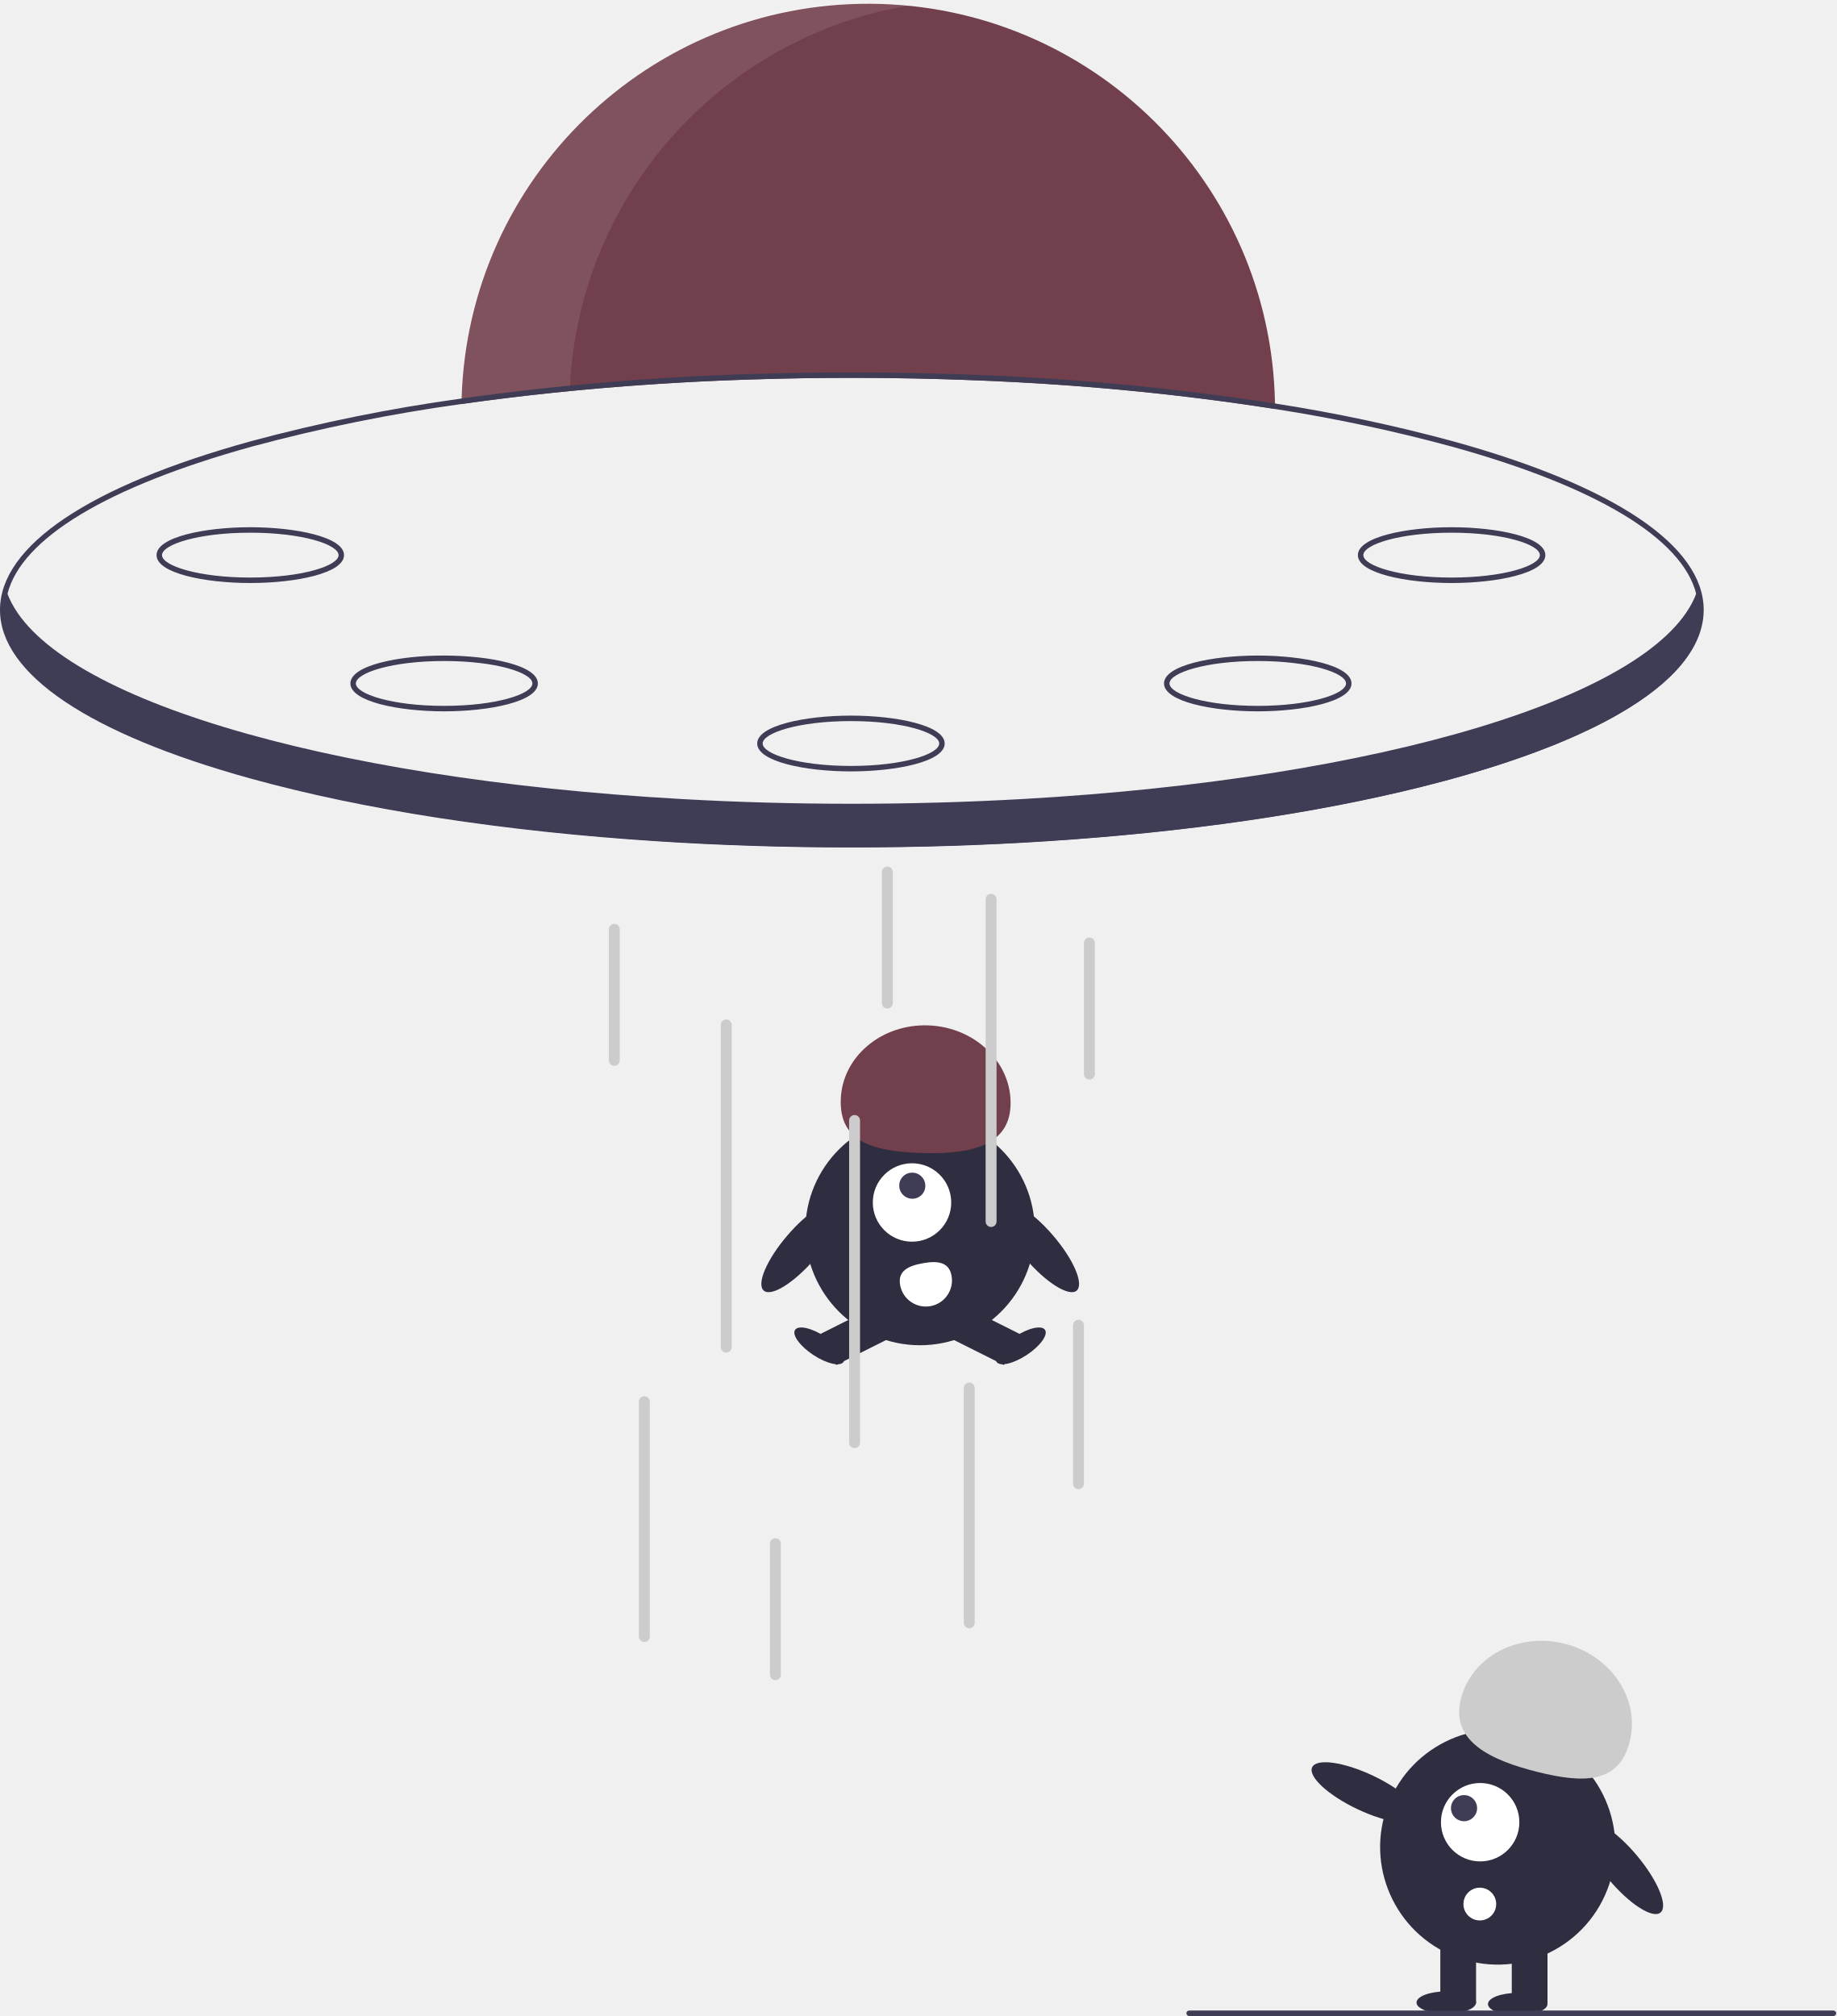
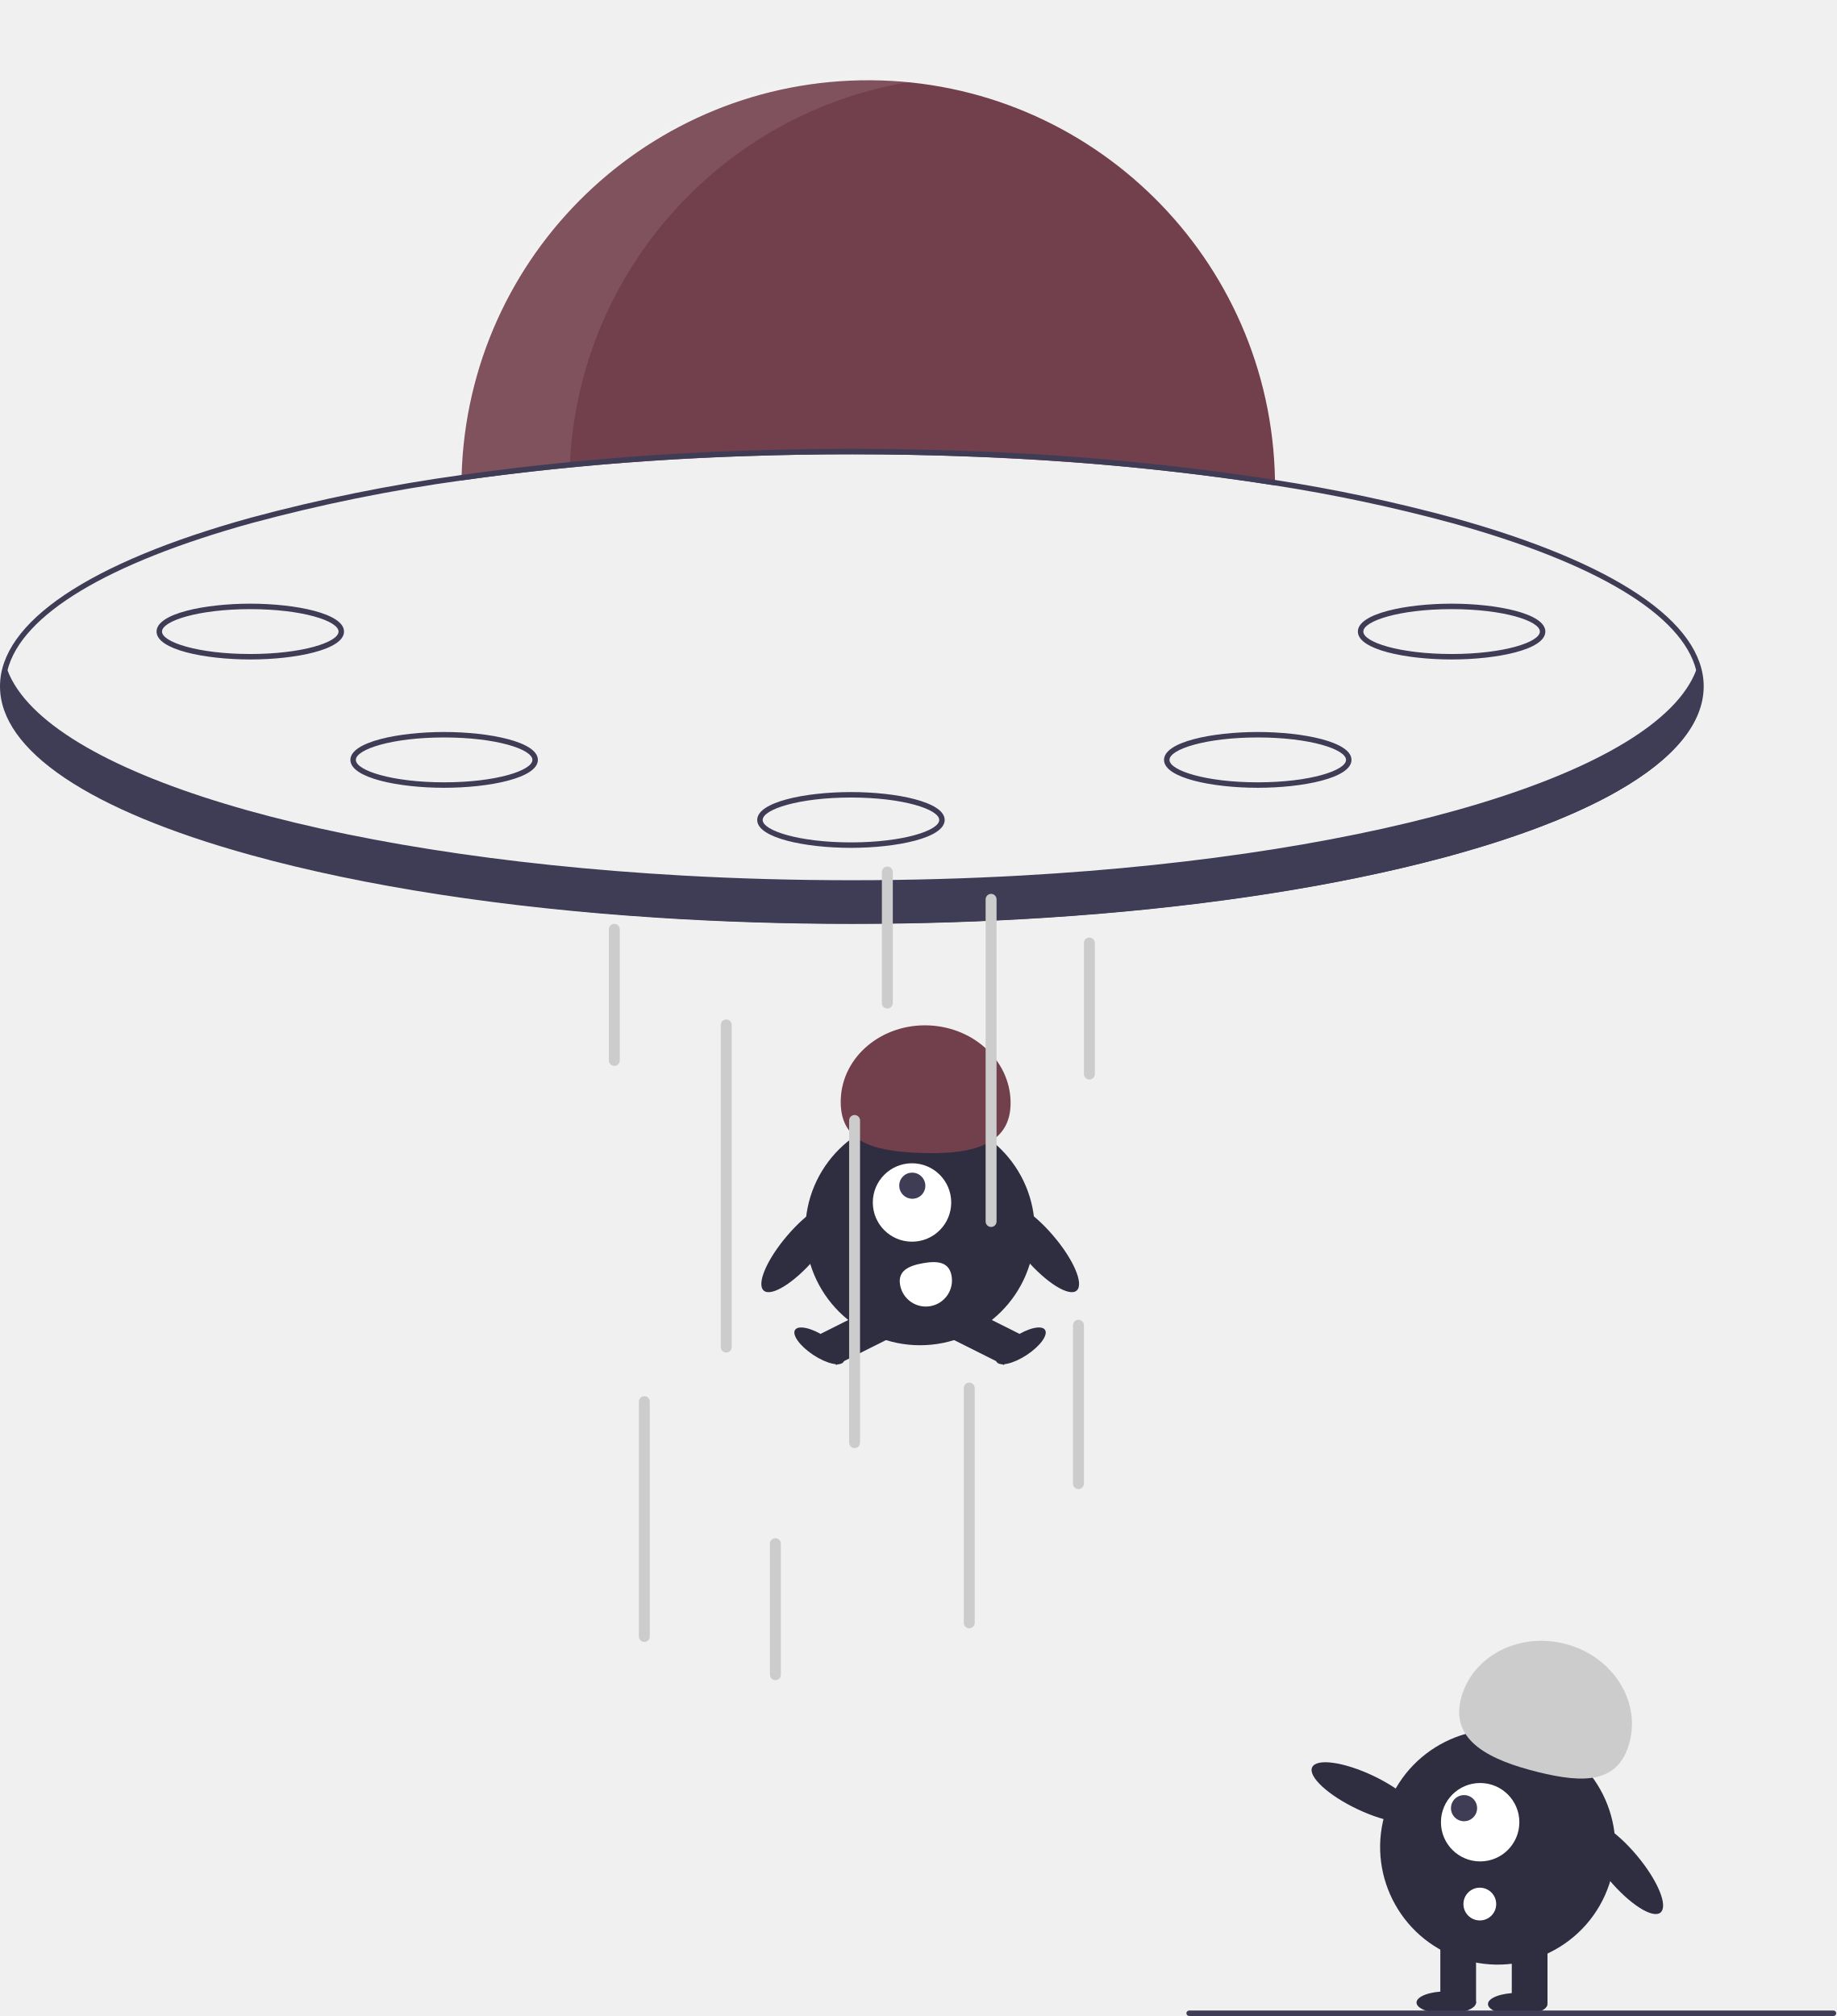
- <svg xmlns="http://www.w3.org/2000/svg" id="e3553d74-0590-491b-b28e-952d4d1eac83" data-name="Layer 1" width="672.532" height="738.394" viewBox="0 0 672.532 738.394">
-   <path d="M730.734,230.607c-46.62-7.44-99.71-11.41-155-11.41-50.6,0-99.35,3.32-142.98,9.58.01-.67.02-1.34.05-2.01a148.999,148.999,0,0,1,297.91,1.82C730.724,229.267,730.734,229.937,730.734,230.607Z" transform="translate(-263.7342 -80.80301)" fill="#723f4c" />
-   <g opacity="0.1">
-     <path d="M601.285,82.144A149.047,149.047,0,0,0,432.353,225.373c-.03.67-.04,1.34-.05,2.01,12.962-1.86,26.385-3.454,40.165-4.784A149.022,149.022,0,0,1,601.285,82.144Z" transform="translate(-263.7342 -80.80301)" fill="#fff" />
+ <svg xmlns="http://www.w3.org/2000/svg" id="taken" viewBox="0 0 672.532 738.394" shape-rendering="geometricPrecision" text-rendering="geometricPrecision">
+   <style>#taken-path1_to {animation: taken-path1_to__to 3000ms linear 1 normal forwards}@keyframes taken-path1_to__to { 0% {transform: translate(-263.734px,-52.803px)} 92.667% {transform: translate(-263.734px,-73.803px)} 100% {transform: translate(-263.734px,-63.803px)} }#taken-path2_to {animation: taken-path2_to__to 3000ms linear 1 normal forwards}@keyframes taken-path2_to__to { 0% {transform: translate(-263.734px,-52.803px)} 92.667% {transform: translate(-263.734px,-73.803px)} 100% {transform: translate(-263.734px,-63.803px)} }#taken-path3_to {animation: taken-path3_to__to 3000ms linear 1 normal forwards}@keyframes taken-path3_to__to { 0% {transform: translate(-263.734px,-52.803px)} 92.667% {transform: translate(-263.734px,-73.803px)} 100% {transform: translate(-263.734px,-63.803px)} }#taken-path4_to {animation: taken-path4_to__to 3000ms linear 1 normal forwards}@keyframes taken-path4_to__to { 0% {transform: translate(-263.734px,-52.803px)} 92.667% {transform: translate(-263.734px,-73.803px)} 100% {transform: translate(-263.734px,-63.803px)} }#taken-path5_to {animation: taken-path5_to__to 3000ms linear 1 normal forwards}@keyframes taken-path5_to__to { 0% {transform: translate(-263.734px,-52.803px)} 92.667% {transform: translate(-263.734px,-73.803px)} 100% {transform: translate(-263.734px,-63.803px)} }#taken-path6_to {animation: taken-path6_to__to 3000ms linear 1 normal forwards}@keyframes taken-path6_to__to { 0% {transform: translate(-263.734px,-52.803px)} 92.667% {transform: translate(-263.734px,-73.803px)} 100% {transform: translate(-263.734px,-63.803px)} }#taken-path7_to {animation: taken-path7_to__to 3000ms linear 1 normal forwards}@keyframes taken-path7_to__to { 0% {transform: translate(-263.734px,-52.803px)} 92.667% {transform: translate(-263.734px,-73.803px)} 100% {transform: translate(-263.734px,-63.803px)} }#taken-path8_to {animation: taken-path8_to__to 3000ms linear 1 normal forwards}@keyframes taken-path8_to__to { 0% {transform: translate(-263.734px,-52.803px)} 92.667% {transform: translate(-263.734px,-73.803px)} 100% {transform: translate(-263.734px,-63.803px)} }#taken-path9_to {animation: taken-path9_to__to 3000ms linear 1 normal forwards}@keyframes taken-path9_to__to { 0% {transform: translate(-263.734px,-52.803px)} 92.667% {transform: translate(-263.734px,-73.803px)} 100% {transform: translate(-263.734px,-63.803px)} }</style>
+   <g id="taken-path1_to" transform="translate(-263.734,-52.803)">
+     <path id="taken-path1" d="M730.734,230.607C684.114,223.167,631.024,219.197,575.734,219.197C525.134,219.197,476.384,222.517,432.754,228.777C432.765,228.107,432.774,227.437,432.804,226.767C435.21,145.884,501.731,81.706,582.648,82.2C663.565,82.694,729.297,147.681,730.714,228.587C730.724,229.267,730.734,229.937,730.734,230.607Z" transform="translate(0,0)" fill="rgb(114,63,76)" stroke="none" stroke-width="1" />
  </g>
-   <path d="M795.914,242.427a600.121,600.121,0,0,0-65.2-13.84,943.364,943.364,0,0,0-108.74-10.45c-15.17-.62-30.62-.94-46.24-.94-12.38,0-24.66.2-36.77.6a973.29,973.29,0,0,0-106.16,8.97,624.292,624.292,0,0,0-77.25,15.66c-59.21,16.37-91.82,38.31-91.82,61.77s32.61,45.4,91.82,61.77c41.64,11.52,92.98,19.37,148.92,22.97,23.09,1.5,46.96,2.26,71.26,2.26,24.38,0,48.33-.77,71.49-2.27,50.91-3.29,98.01-10.1,137.43-20,.21-.06.41-.11.62-.16,2.66-.66,5.28-1.35,7.87-2.04.93-.26,1.85-.51,2.77-.76a.978.978,0,0,1,.16-.05c.88-.24,1.75-.49,2.62-.73,1.74-.5,3.46-.99,5.15-1.5.08-.02.15-.04.22-.06,1.47-.44,2.91-.88,4.34-1.32,1.17-.37,2.33-.73,3.48-1.1q1.261-.405,2.49-.81c.6-.2,1.19-.39,1.77-.59.79-.26,1.58-.53,2.36-.8.33-.11.66-.22.98-.34.75-.25,1.48-.51,2.21-.77.79-.28,1.58-.57,2.36-.85.65-.23,1.3-.47,1.94-.71.54-.21,1.07-.41,1.61-.61,1.47-.55,2.91-1.12,4.33-1.68.71-.29,1.42-.57,2.12-.86.69-.28,1.39-.57,2.07-.86q1.679-.705,3.3-1.41c.52-.24,1.05-.47,1.56-.69.39-.18.77-.35,1.16-.53.28-.12.56-.25.83-.38,1.01-.46,2.01-.93,2.99-1.4q5.64-2.7,10.53-5.52c20.45-11.71,31.24-24.7,31.24-38.2C887.734,280.737,855.124,258.797,795.914,242.427Zm-.54,121.62c-41.69,11.53-93.17,19.38-149.26,22.95-22.81,1.45-46.39,2.2-70.38,2.2-23.91,0-47.41-.74-70.15-2.19-56.18-3.56-107.74-11.41-149.49-22.96-58.27-16.12-90.36-37.37-90.36-59.85a24.118,24.118,0,0,1,.74-5.89c5.1-20.28,36.47-39.26,89.62-53.96a623.806,623.806,0,0,1,76.66-15.57,976.027,976.027,0,0,1,106.8-9q17.881-.585,36.18-.58c15.41,0,30.65.31,45.63.91a941.367,941.367,0,0,1,109.37,10.5A598.858,598.858,0,0,1,795.374,244.347c53.14,14.7,84.5,33.67,89.61,53.94a23.822,23.822,0,0,1,.75,5.91C885.734,326.677,853.644,347.927,795.374,364.047Z" transform="translate(-263.7342 -80.80301)" fill="#3f3d56" />
-   <path d="M887.164,305.107c0,13.36-11.01,26-30.67,37.29-3.27,1.88-6.79,3.72-10.53,5.52-.98.47-1.98.94-2.99,1.4-.27.13-.55.26-.83.38-.39.18-.77.35-1.16.53-.51.22-1.04.45-1.56.69q-1.62.705-3.3,1.41c-.68.29-1.38.58-2.07.86-.7.29-1.41.57-2.12.86-1.42.56-2.86,1.13-4.33,1.68-.54.2-1.07.4-1.61.61-.64.24-1.29.48-1.94.71-.78.28-1.57.57-2.36.85-.73.26-1.46.52-2.21.77-.32.12-.65.23-.98.34-.78.27-1.57.54-2.36.8-.58.2-1.17.39-1.77.59q-1.23.405-2.49.81c-1.15.37-2.31.73-3.48,1.1-1.43.44-2.87.88-4.34,1.32-.07.02-.14.04-.22.06-1.69.51-3.41,1-5.15,1.5-.87.24-1.74.49-2.62.73a.978.978,0,0,0-.16.05c-.92.25-1.84.5-2.77.76-2.58.68-5.21,1.37-7.87,2.04-.21.05-.41.1-.62.16-38.35,9.58-85.4,16.56-137.47,19.93-22.81,1.47-46.59,2.25-71.02,2.25-24.65,0-48.63-.79-71.62-2.29-137.24-8.95-239.38-43.03-239.38-83.71a25.072,25.072,0,0,1,1.12-7.3c.06.17.12.33.19.5,14.27,37.48,115.54,67.77,246.94,75.16,20.13,1.14,40.98,1.73,62.32,1.73,21.43,0,42.36-.6,62.57-1.74,131.29-7.42,232.46-37.72,246.68-75.17q.36-.9.63-1.8A25.305,25.305,0,0,1,887.164,305.107Z" transform="translate(-263.7342 -80.80301)" fill="#3f3d56" />
-   <path d="M355.404,294.343c-16.643,0-34.331-3.581-34.331-10.217s17.688-10.217,34.331-10.217,34.331,3.581,34.331,10.217S372.046,294.343,355.404,294.343Zm0-18.434c-19.053,0-32.331,4.331-32.331,8.217s13.278,8.217,32.331,8.217,32.331-4.331,32.331-8.217S374.457,275.909,355.404,275.909Z" transform="translate(-263.7342 -80.80301)" fill="#3f3d56" />
-   <path d="M426.403,341.343c-16.643,0-34.331-3.581-34.331-10.217s17.688-10.217,34.331-10.217c16.643,0,34.331,3.581,34.331,10.217S443.046,341.343,426.403,341.343Zm0-18.434c-19.053,0-32.331,4.331-32.331,8.217s13.278,8.217,32.331,8.217,32.331-4.331,32.331-8.217S445.456,322.909,426.403,322.909Z" transform="translate(-263.7342 -80.80301)" fill="#3f3d56" />
-   <path d="M795.403,294.343c-16.643,0-34.331-3.581-34.331-10.217s17.688-10.217,34.331-10.217c16.643,0,34.331,3.581,34.331,10.217S812.046,294.343,795.403,294.343Zm0-18.434c-19.053,0-32.331,4.331-32.331,8.217s13.278,8.217,32.331,8.217,32.331-4.331,32.331-8.217S814.456,275.909,795.403,275.909Z" transform="translate(-263.7342 -80.80301)" fill="#3f3d56" />
-   <path d="M724.403,341.343c-16.643,0-34.331-3.581-34.331-10.217s17.688-10.217,34.331-10.217c16.643,0,34.331,3.581,34.331,10.217S741.046,341.343,724.403,341.343Zm0-18.434c-19.053,0-32.331,4.331-32.331,8.217s13.278,8.217,32.331,8.217,32.331-4.331,32.331-8.217S743.456,322.909,724.403,322.909Z" transform="translate(-263.7342 -80.80301)" fill="#3f3d56" />
-   <path d="M575.403,363.343c-16.643,0-34.331-3.581-34.331-10.217s17.688-10.217,34.331-10.217c16.643,0,34.331,3.581,34.331,10.217S592.046,363.343,575.403,363.343Zm0-18.434c-19.053,0-32.331,4.331-32.331,8.217s13.278,8.217,32.331,8.217,32.331-4.331,32.331-8.217S594.456,344.909,575.403,344.909Z" transform="translate(-263.7342 -80.80301)" fill="#3f3d56" />
-   <circle cx="336.978" cy="450.704" r="42.012" fill="#2f2e41" />
-   <rect x="565.937" y="563.554" width="22.868" height="12.763" transform="translate(-457.8202 238.0583) rotate(-26.60099)" fill="#2f2e41" />
-   <ellipse cx="563.82" cy="573.748" rx="3.989" ry="10.636" transform="translate(-489.2755 647.8291) rotate(-56.60122)" fill="#2f2e41" />
-   <rect x="617.672" y="558.502" width="12.763" height="22.868" transform="translate(-428.7216 791.9256) rotate(-63.39901)" fill="#2f2e41" />
-   <ellipse cx="637.604" cy="573.748" rx="10.636" ry="3.989" transform="translate(-474.2674 364.9233) rotate(-33.39878)" fill="#2f2e41" />
-   <circle cx="334.037" cy="440.428" r="14.359" fill="#fff" />
-   <ellipse cx="597.87" cy="515.084" rx="4.766" ry="4.8" transform="translate(-452.8417 492.8192) rotate(-45)" fill="#3f3d56" />
-   <path d="M633.854,485.802c.632-15.554-12.773-28.728-29.941-29.425s-31.597,11.346-32.229,26.9,11.302,19.087,28.47,19.785S633.222,501.356,633.854,485.802Z" transform="translate(-263.7342 -80.80301)" fill="#723f4c" />
-   <ellipse cx="644.388" cy="537.568" rx="6.594" ry="21.006" transform="translate(-458.4377 468.6175) rotate(-40.64516)" fill="#2f2e41" />
-   <ellipse cx="557.154" cy="537.568" rx="21.006" ry="6.594" transform="translate(-477.3791 529.3527) rotate(-49.35484)" fill="#2f2e41" />
-   <path d="M612.251,548.064a9.572,9.572,0,0,1-18.835,3.429l-.003-.018c-.942-5.202,3.08-7.043,8.283-7.985S611.309,542.862,612.251,548.064Z" transform="translate(-263.7342 -80.80301)" fill="#fff" />
-   <path d="M529.734,576.197a2,2,0,0,1-2-2v-118a2,2,0,0,1,4,0v118A2,2,0,0,1,529.734,576.197Z" transform="translate(-263.7342 -80.80301)" fill="#ccc" />
-   <path d="M499.734,682.197a2,2,0,0,1-2-2v-86a2,2,0,1,1,4,0v86A2,2,0,0,1,499.734,682.197Z" transform="translate(-263.7342 -80.80301)" fill="#ccc" />
-   <path d="M576.734,611.197a2,2,0,0,1-2-2v-118a2,2,0,1,1,4,0v118A2,2,0,0,1,576.734,611.197Z" transform="translate(-263.7342 -80.80301)" fill="#ccc" />
-   <path d="M547.734,696.197a2,2,0,0,1-2-2v-48a2,2,0,1,1,4,0v48A2,2,0,0,1,547.734,696.197Z" transform="translate(-263.7342 -80.80301)" fill="#ccc" />
-   <path d="M588.734,450.197a2,2,0,0,1-2-2v-48a2,2,0,0,1,4,0v48A2,2,0,0,1,588.734,450.197Z" transform="translate(-263.7342 -80.80301)" fill="#ccc" />
-   <path d="M488.734,471.197a2,2,0,0,1-2-2v-48a2,2,0,0,1,4,0v48A2,2,0,0,1,488.734,471.197Z" transform="translate(-263.7342 -80.80301)" fill="#ccc" />
-   <path d="M662.734,476.197a2,2,0,0,1-2-2v-48a2,2,0,1,1,4,0v48A2,2,0,0,1,662.734,476.197Z" transform="translate(-263.7342 -80.80301)" fill="#ccc" />
-   <path d="M658.734,626.197a2,2,0,0,1-2-2v-58a2,2,0,1,1,4,0v58A2,2,0,0,1,658.734,626.197Z" transform="translate(-263.7342 -80.80301)" fill="#ccc" />
-   <path d="M618.734,677.197a2,2,0,0,1-2-2v-86a2,2,0,1,1,4,0v86A2,2,0,0,1,618.734,677.197Z" transform="translate(-263.7342 -80.80301)" fill="#ccc" />
-   <path d="M626.734,530.197a2,2,0,0,1-2-2v-118a2,2,0,1,1,4,0v118A2,2,0,0,1,626.734,530.197Z" transform="translate(-263.7342 -80.80301)" fill="#ccc" />
-   <ellipse cx="858.104" cy="764.783" rx="6.76" ry="21.534" transform="translate(-554.5318 648.4649) rotate(-39.93837)" fill="#2f2e41" />
-   <circle cx="812.297" cy="757.305" r="43.067" transform="translate(-426.7515 1207.633) rotate(-71.56505)" fill="#2f2e41" />
-   <rect x="553.707" y="710.302" width="13.084" height="23.442" fill="#2f2e41" />
-   <rect x="527.54" y="710.302" width="13.084" height="23.442" fill="#2f2e41" />
-   <ellipse cx="555.888" cy="734.016" rx="10.903" ry="4.089" fill="#2f2e41" />
-   <ellipse cx="529.72" cy="733.471" rx="10.903" ry="4.089" fill="#2f2e41" />
-   <path d="M798.774,703.169c3.846-15.487,20.821-24.601,37.915-20.356s27.834,20.24,23.989,35.727-16.604,15.537-33.698,11.292S794.928,718.656,798.774,703.169Z" transform="translate(-263.7342 -80.80301)" fill="#ccc" />
-   <ellipse cx="763.788" cy="737.322" rx="6.76" ry="21.534" transform="translate(-493.4425 1030.659) rotate(-64.62574)" fill="#2f2e41" />
-   <circle cx="542.124" cy="667.415" r="14.359" fill="#fff" />
-   <circle cx="536.222" cy="662.268" r="4.786" fill="#3f3d56" />
-   <circle cx="542" cy="697.394" r="6" fill="#fff" />
-   <path d="M935.266,819.197h-236a1,1,0,0,1,0-2h236a1,1,0,0,1,0,2Z" transform="translate(-263.7342 -80.80301)" fill="#3f3d56" />
+   <g id="taken-g1" opacity="0.1">
+     <g id="taken-path2_to" transform="translate(-263.734,-52.803)">
+       <path id="taken-path2" d="M601.285,82.144C559.436,76.492,517.155,88.856,484.945,116.165C452.736,143.474,433.622,183.164,432.353,225.373C432.323,226.043,432.313,226.713,432.304,227.383C445.265,225.523,458.688,223.929,472.469,222.599C475.946,150.854,530.108,91.799,601.285,82.144Z" transform="translate(0,0)" fill="rgb(255,255,255)" stroke="none" stroke-width="1" />
+     </g>
+   </g>
+   <g id="taken-path3_to" transform="translate(-263.734,-52.803)">
+     <path id="taken-path3" d="M795.914,242.427C774.454,236.609,752.687,231.989,730.714,228.587C694.7,223.006,658.392,219.517,621.974,218.137C606.804,217.517,591.354,217.197,575.734,217.197C563.354,217.197,551.074,217.397,538.964,217.797C503.44,218.847,468.001,221.841,432.804,226.767C406.75,230.355,380.949,235.585,355.554,242.427C296.344,258.797,263.734,280.737,263.734,304.197C263.734,327.657,296.344,349.597,355.554,365.967C397.194,377.487,448.534,385.337,504.475,388.937C527.564,390.437,551.435,391.197,575.734,391.197C600.114,391.197,624.064,390.427,647.225,388.927C698.134,385.637,745.234,378.827,784.654,368.927C784.864,368.867,785.064,368.817,785.274,368.767C787.934,368.107,790.554,367.417,793.144,366.727C794.074,366.467,794.994,366.217,795.914,365.967C795.966,365.946,796.02,365.929,796.074,365.917C796.954,365.677,797.824,365.427,798.694,365.187C800.434,364.687,802.154,364.197,803.844,363.687C803.924,363.667,803.994,363.647,804.064,363.627C805.534,363.187,806.974,362.747,808.404,362.307C809.574,361.937,810.734,361.577,811.884,361.207Q813.145,360.802,814.374,360.397C814.975,360.197,815.564,360.007,816.144,359.807C816.934,359.547,817.724,359.277,818.504,359.007C818.834,358.897,819.164,358.787,819.484,358.667C820.234,358.417,820.964,358.157,821.694,357.897C822.484,357.617,823.274,357.327,824.054,357.047C824.705,356.817,825.354,356.577,825.994,356.337C826.534,356.127,827.064,355.927,827.604,355.727C829.074,355.177,830.515,354.607,831.935,354.047C832.645,353.757,833.354,353.477,834.054,353.187C834.744,352.907,835.444,352.617,836.124,352.327Q837.804,351.622,839.424,350.917C839.944,350.677,840.475,350.447,840.984,350.227C841.374,350.047,841.754,349.877,842.144,349.697C842.424,349.577,842.705,349.447,842.975,349.317C843.984,348.857,844.984,348.387,845.964,347.917Q851.605,345.217,856.494,342.397C876.944,330.687,887.734,317.697,887.734,304.197C887.734,280.737,855.124,258.797,795.914,242.427ZM795.374,364.047C753.684,375.577,702.205,383.427,646.114,386.997C623.304,388.447,599.725,389.197,575.734,389.197C551.824,389.197,528.324,388.457,505.584,387.007C449.404,383.447,397.844,375.597,356.094,364.047C297.824,347.927,265.734,326.677,265.734,304.197C265.738,302.211,265.986,300.232,266.475,298.307C271.574,278.027,302.944,259.047,356.094,244.347C381.297,237.558,406.9,232.358,432.754,228.777C468.163,223.823,503.816,220.819,539.554,219.777Q557.435,219.192,575.734,219.197C591.144,219.197,606.384,219.507,621.364,220.107C657.994,221.475,694.513,224.981,730.734,230.607C752.517,233.994,774.097,238.581,795.374,244.347C848.515,259.047,879.874,278.017,884.984,298.287C885.481,300.218,885.733,302.203,885.734,304.197C885.734,326.677,853.644,347.927,795.374,364.047Z" transform="translate(0,0)" fill="rgb(63,61,86)" stroke="none" stroke-width="1" />
+   </g>
+   <g id="taken-path4_to" transform="translate(-263.734,-52.803)">
+     <path id="taken-path4" d="M887.164,305.107C887.164,318.467,876.154,331.107,856.494,342.397C853.224,344.277,849.704,346.117,845.964,347.917C844.984,348.387,843.984,348.857,842.974,349.317C842.704,349.447,842.424,349.577,842.144,349.697C841.754,349.877,841.374,350.047,840.984,350.227C840.474,350.447,839.944,350.677,839.424,350.917Q837.804,351.622,836.124,352.327C835.444,352.617,834.744,352.907,834.054,353.187C833.354,353.477,832.644,353.757,831.934,354.047C830.515,354.607,829.074,355.177,827.604,355.727C827.064,355.927,826.534,356.127,825.994,356.337C825.354,356.577,824.704,356.817,824.054,357.047C823.274,357.327,822.484,357.617,821.694,357.897C820.964,358.157,820.234,358.417,819.484,358.667C819.164,358.787,818.834,358.897,818.504,359.007C817.724,359.277,816.934,359.547,816.144,359.807C815.564,360.007,814.974,360.197,814.374,360.397Q813.144,360.802,811.884,361.207C810.734,361.577,809.574,361.937,808.404,362.307C806.974,362.747,805.534,363.187,804.064,363.627C803.994,363.647,803.924,363.667,803.844,363.687C802.154,364.197,800.434,364.687,798.694,365.187C797.824,365.427,796.954,365.677,796.074,365.917C796.019,365.929,795.966,365.946,795.914,365.967C794.994,366.217,794.074,366.467,793.144,366.727C790.564,367.407,787.934,368.097,785.274,368.767C785.064,368.817,784.864,368.867,784.654,368.927C746.304,378.507,699.254,385.487,647.184,388.857C624.374,390.327,600.594,391.107,576.164,391.107C551.515,391.107,527.534,390.317,504.544,388.817C367.304,379.867,265.164,345.787,265.164,305.107C265.175,302.632,265.553,300.172,266.284,297.807C266.344,297.977,266.404,298.137,266.474,298.307C280.744,335.787,382.014,366.077,513.414,373.467C533.544,374.607,554.394,375.197,575.734,375.197C597.164,375.197,618.094,374.597,638.304,373.457C769.594,366.037,870.765,335.737,884.984,298.287Q885.345,297.387,885.614,296.487C886.628,299.248,887.153,302.165,887.164,305.107Z" transform="translate(0,0)" fill="rgb(63,61,86)" stroke="none" stroke-width="1" />
+   </g>
+   <g id="taken-path5_to" transform="translate(-263.734,-52.803)">
+     <path id="taken-path5" d="M355.404,294.343C338.761,294.343,321.073,290.762,321.073,284.126C321.073,277.49,338.761,273.909,355.404,273.909C372.046,273.909,389.734,277.49,389.734,284.126C389.734,290.762,372.046,294.343,355.404,294.343ZM355.404,275.909C336.351,275.909,323.073,280.24,323.073,284.126C323.073,288.012,336.351,292.343,355.404,292.343C374.457,292.343,387.734,288.012,387.734,284.126C387.734,280.24,374.457,275.909,355.404,275.909Z" transform="translate(0,0)" fill="rgb(63,61,86)" stroke="none" stroke-width="1" />
+   </g>
+   <g id="taken-path6_to" transform="translate(-263.734,-52.803)">
+     <path id="taken-path6" d="M426.403,341.343C409.761,341.343,392.073,337.762,392.073,331.126C392.073,324.49,409.761,320.909,426.403,320.909C443.046,320.909,460.734,324.49,460.734,331.126C460.734,337.762,443.046,341.343,426.403,341.343ZM426.403,322.909C407.351,322.909,394.073,327.24,394.073,331.126C394.073,335.012,407.351,339.343,426.403,339.343C445.456,339.343,458.734,335.012,458.734,331.126C458.734,327.24,445.456,322.909,426.403,322.909Z" transform="translate(0,0)" fill="rgb(63,61,86)" stroke="none" stroke-width="1" />
+   </g>
+   <g id="taken-path7_to" transform="translate(-263.734,-52.803)">
+     <path id="taken-path7" d="M795.403,294.343C778.761,294.343,761.073,290.762,761.073,284.126C761.073,277.49,778.761,273.909,795.403,273.909C812.046,273.909,829.734,277.49,829.734,284.126C829.734,290.762,812.046,294.343,795.403,294.343ZM795.403,275.909C776.35,275.909,763.073,280.24,763.073,284.126C763.073,288.012,776.35,292.343,795.403,292.343C814.456,292.343,827.734,288.012,827.734,284.126C827.734,280.24,814.456,275.909,795.403,275.909Z" transform="translate(0,0)" fill="rgb(63,61,86)" stroke="none" stroke-width="1" />
+   </g>
+   <g id="taken-path8_to" transform="translate(-263.734,-52.803)">
+     <path id="taken-path8" d="M724.403,341.343C707.761,341.343,690.073,337.762,690.073,331.126C690.073,324.49,707.761,320.909,724.403,320.909C741.046,320.909,758.734,324.49,758.734,331.126C758.734,337.762,741.046,341.343,724.403,341.343ZM724.403,322.909C705.35,322.909,692.073,327.24,692.073,331.126C692.073,335.012,705.35,339.343,724.403,339.343C743.456,339.343,756.734,335.012,756.734,331.126C756.734,327.24,743.456,322.909,724.403,322.909Z" transform="translate(0,0)" fill="rgb(63,61,86)" stroke="none" stroke-width="1" />
+   </g>
+   <g id="taken-path9_to" transform="translate(-263.734,-52.803)">
+     <path id="taken-path9" d="M575.403,363.343C558.761,363.343,541.073,359.762,541.073,353.126C541.073,346.49,558.761,342.909,575.403,342.909C592.046,342.909,609.734,346.49,609.734,353.126C609.734,359.762,592.046,363.343,575.403,363.343ZM575.403,344.909C556.35,344.909,543.073,349.24,543.073,353.126C543.073,357.012,556.35,361.343,575.403,361.343C594.456,361.343,607.734,357.012,607.734,353.126C607.734,349.24,594.456,344.909,575.403,344.909Z" transform="translate(0,0)" fill="rgb(63,61,86)" stroke="none" stroke-width="1" />
+   </g>
+   <circle id="taken-circle1" r="42.012" transform="matrix(1 0 0 1 336.978 450.704)" fill="rgb(47,46,65)" stroke="none" stroke-width="1" />
+   <rect id="taken-rect1" width="22.868" height="12.763" rx="0" ry="0" transform="matrix(0.894146 -0.447775 0.447775 0.894146 300.5557 488.5451)" fill="rgb(47,46,65)" stroke="none" stroke-width="1" />
+   <ellipse id="taken-ellipse1" rx="3.989" ry="10.636" transform="matrix(0.550463 -0.83486 0.83486 0.550463 300.0863 492.9453)" fill="rgb(47,46,65)" stroke="none" stroke-width="1" />
+   <rect id="taken-rect2" width="12.763" height="22.868" rx="0" ry="0" transform="matrix(0.447775 -0.894146 0.894146 0.447775 347.2384 489.7203)" fill="rgb(47,46,65)" stroke="none" stroke-width="1" />
+   <ellipse id="taken-ellipse2" rx="10.636" ry="3.989" transform="matrix(0.83486 -0.550463 0.550463 0.83486 373.8701 492.9448)" fill="rgb(47,46,65)" stroke="none" stroke-width="1" />
+   <circle id="taken-circle2" r="14.359" transform="matrix(1 0 0 1 334.037 440.428)" fill="rgb(255,255,255)" stroke="none" stroke-width="1" />
+   <ellipse id="taken-ellipse3" rx="4.766" ry="4.8" transform="matrix(0.707107 -0.707107 0.707107 0.707107 334.1356 434.2804)" fill="rgb(63,61,86)" stroke="none" stroke-width="1" />
+   <path id="taken-path10" d="M633.854,485.802C634.486,470.249,621.081,457.075,603.913,456.377C586.746,455.68,572.316,467.723,571.684,483.277C571.053,498.831,582.986,502.364,600.154,503.062C617.322,503.759,633.222,501.356,633.854,485.802Z" transform="matrix(1 0 0 1 -263.734 -80.803)" fill="rgb(114,63,76)" stroke="none" stroke-width="1" />
+   <ellipse id="taken-ellipse4" rx="6.594" ry="21.006" transform="matrix(0.758758 -0.651372 0.651372 0.758758 380.6533 456.7657)" fill="rgb(47,46,65)" stroke="none" stroke-width="1" />
+   <ellipse id="taken-ellipse5" rx="21.006" ry="6.594" transform="matrix(0.651372 -0.758758 0.758758 0.651372 293.4195 456.7647)" fill="rgb(47,46,65)" stroke="none" stroke-width="1" />
+   <path id="taken-path11" d="M612.251,548.064C613.198,553.265,609.749,558.249,604.548,559.196C599.346,560.143,594.362,556.694,593.415,551.493L593.412,551.474C592.47,546.272,596.493,544.431,601.695,543.489C606.897,542.548,611.309,542.862,612.251,548.064Z" transform="matrix(1 0 0 1 -263.734 -80.803)" fill="rgb(255,255,255)" stroke="none" stroke-width="1" />
+   <path id="taken-path12" d="M529.734,576.197C528.63,576.197,527.734,575.302,527.734,574.197L527.734,456.197C527.734,455.092,528.63,454.197,529.734,454.197C530.839,454.197,531.734,455.092,531.734,456.197L531.734,574.197C531.734,575.302,530.839,576.197,529.734,576.197Z" transform="matrix(1 0 0 1 -263.734 -80.803)" fill="rgb(204,204,204)" stroke="none" stroke-width="1" />
+   <path id="taken-path13" d="M499.734,682.197C498.63,682.197,497.734,681.302,497.734,680.197L497.734,594.197C497.734,593.092,498.63,592.197,499.734,592.197C500.839,592.197,501.734,593.092,501.734,594.197L501.734,680.197C501.734,681.302,500.839,682.197,499.734,682.197Z" transform="matrix(1 0 0 1 -263.734 -80.803)" fill="rgb(204,204,204)" stroke="none" stroke-width="1" />
+   <path id="taken-path14" d="M576.734,611.197C575.63,611.197,574.734,610.302,574.734,609.197L574.734,491.197C574.734,490.092,575.63,489.197,576.734,489.197C577.839,489.197,578.734,490.092,578.734,491.197L578.734,609.197C578.734,610.302,577.839,611.197,576.734,611.197Z" transform="matrix(1 0 0 1 -263.734 -80.803)" fill="rgb(204,204,204)" stroke="none" stroke-width="1" />
+   <path id="taken-path15" d="M547.734,696.197C546.63,696.197,545.734,695.302,545.734,694.197L545.734,646.197C545.734,645.092,546.63,644.197,547.734,644.197C548.839,644.197,549.734,645.092,549.734,646.197L549.734,694.197C549.734,695.302,548.839,696.197,547.734,696.197Z" transform="matrix(1 0 0 1 -263.734 -80.803)" fill="rgb(204,204,204)" stroke="none" stroke-width="1" />
+   <path id="taken-path16" d="M588.734,450.197C587.63,450.197,586.734,449.302,586.734,448.197L586.734,400.197C586.734,399.092,587.63,398.197,588.734,398.197C589.839,398.197,590.734,399.092,590.734,400.197L590.734,448.197C590.734,449.302,589.839,450.197,588.734,450.197Z" transform="matrix(1 0 0 1 -263.734 -80.803)" fill="rgb(204,204,204)" stroke="none" stroke-width="1" />
+   <path id="taken-path17" d="M488.734,471.197C487.63,471.197,486.734,470.302,486.734,469.197L486.734,421.197C486.734,420.092,487.63,419.197,488.734,419.197C489.839,419.197,490.734,420.092,490.734,421.197L490.734,469.197C490.734,470.302,489.839,471.197,488.734,471.197Z" transform="matrix(1 0 0 1 -263.734 -80.803)" fill="rgb(204,204,204)" stroke="none" stroke-width="1" />
+   <path id="taken-path18" d="M662.734,476.197C661.63,476.197,660.734,475.302,660.734,474.197L660.734,426.197C660.734,425.092,661.63,424.197,662.734,424.197C663.839,424.197,664.734,425.092,664.734,426.197L664.734,474.197C664.734,475.302,663.839,476.197,662.734,476.197Z" transform="matrix(1 0 0 1 -263.734 -80.803)" fill="rgb(204,204,204)" stroke="none" stroke-width="1" />
+   <path id="taken-path19" d="M658.734,626.197C657.63,626.197,656.734,625.302,656.734,624.197L656.734,566.197C656.734,565.092,657.63,564.197,658.734,564.197C659.839,564.197,660.734,565.092,660.734,566.197L660.734,624.197C660.734,625.302,659.839,626.197,658.734,626.197Z" transform="matrix(1 0 0 1 -263.734 -80.803)" fill="rgb(204,204,204)" stroke="none" stroke-width="1" />
+   <path id="taken-path20" d="M618.734,677.197C617.63,677.197,616.734,676.302,616.734,675.197L616.734,589.197C616.734,588.092,617.63,587.197,618.734,587.197C619.839,587.197,620.734,588.092,620.734,589.197L620.734,675.197C620.734,676.302,619.839,677.197,618.734,677.197Z" transform="matrix(1 0 0 1 -263.734 -80.803)" fill="rgb(204,204,204)" stroke="none" stroke-width="1" />
+   <path id="taken-path21" d="M626.734,530.197C625.63,530.197,624.734,529.302,624.734,528.197L624.734,410.197C624.734,409.092,625.63,408.197,626.734,408.197C627.839,408.197,628.734,409.092,628.734,410.197L628.734,528.197C628.734,529.302,627.839,530.197,626.734,530.197Z" transform="matrix(1 0 0 1 -263.734 -80.803)" fill="rgb(204,204,204)" stroke="none" stroke-width="1" />
+   <ellipse id="taken-ellipse6" rx="6.76" ry="21.534" transform="matrix(0.766735 -0.641963 0.641963 0.766735 594.3688 683.9799)" fill="rgb(47,46,65)" stroke="none" stroke-width="1" />
+   <circle id="taken-circle3" r="43.067" transform="matrix(0.316228 -0.948683 0.948683 0.316228 548.5614 676.4987)" fill="rgb(47,46,65)" stroke="none" stroke-width="1" />
+   <rect id="taken-rect3" width="13.084" height="23.442" rx="0" ry="0" transform="matrix(1 0 0 1 553.707 710.302)" fill="rgb(47,46,65)" stroke="none" stroke-width="1" />
+   <rect id="taken-rect4" width="13.084" height="23.442" rx="0" ry="0" transform="matrix(1 0 0 1 527.54 710.302)" fill="rgb(47,46,65)" stroke="none" stroke-width="1" />
+   <ellipse id="taken-ellipse7" rx="10.903" ry="4.089" transform="matrix(1 0 0 1 555.888 734.016)" fill="rgb(47,46,65)" stroke="none" stroke-width="1" />
+   <ellipse id="taken-ellipse8" rx="10.903" ry="4.089" transform="matrix(1 0 0 1 529.72 733.471)" fill="rgb(47,46,65)" stroke="none" stroke-width="1" />
+   <path id="taken-path22" d="M798.774,703.169C802.619,687.682,819.594,678.568,836.688,682.812C853.783,687.057,864.523,703.053,860.677,718.54C856.832,734.027,844.073,734.077,826.979,729.832C809.885,725.587,794.928,718.656,798.774,703.169Z" transform="matrix(1 0 0 1 -263.734 -80.803)" fill="rgb(204,204,204)" stroke="none" stroke-width="1" />
+   <ellipse id="taken-ellipse9" rx="6.76" ry="21.534" transform="matrix(0.428529 -0.903528 0.903528 0.428529 500.0534 656.52)" fill="rgb(47,46,65)" stroke="none" stroke-width="1" />
+   <circle id="taken-circle4" r="14.359" transform="matrix(1 0 0 1 542.124 667.415)" fill="rgb(255,255,255)" stroke="none" stroke-width="1" />
+   <circle id="taken-circle5" r="4.786" transform="matrix(1 0 0 1 536.222 662.268)" fill="rgb(63,61,86)" stroke="none" stroke-width="1" />
+   <circle id="taken-circle6" r="6" transform="matrix(1 0 0 1 542 697.394)" fill="rgb(255,255,255)" stroke="none" stroke-width="1" />
+   <path id="taken-path23" d="M935.266,819.197L699.266,819.197C698.713,819.197,698.266,818.749,698.266,818.197C698.266,817.645,698.713,817.197,699.266,817.197L935.266,817.197C935.818,817.197,936.266,817.645,936.266,818.197C936.266,818.749,935.818,819.197,935.266,819.197Z" transform="matrix(1 0 0 1 -263.734 -80.803)" fill="rgb(63,61,86)" stroke="none" stroke-width="1" />
</svg>
